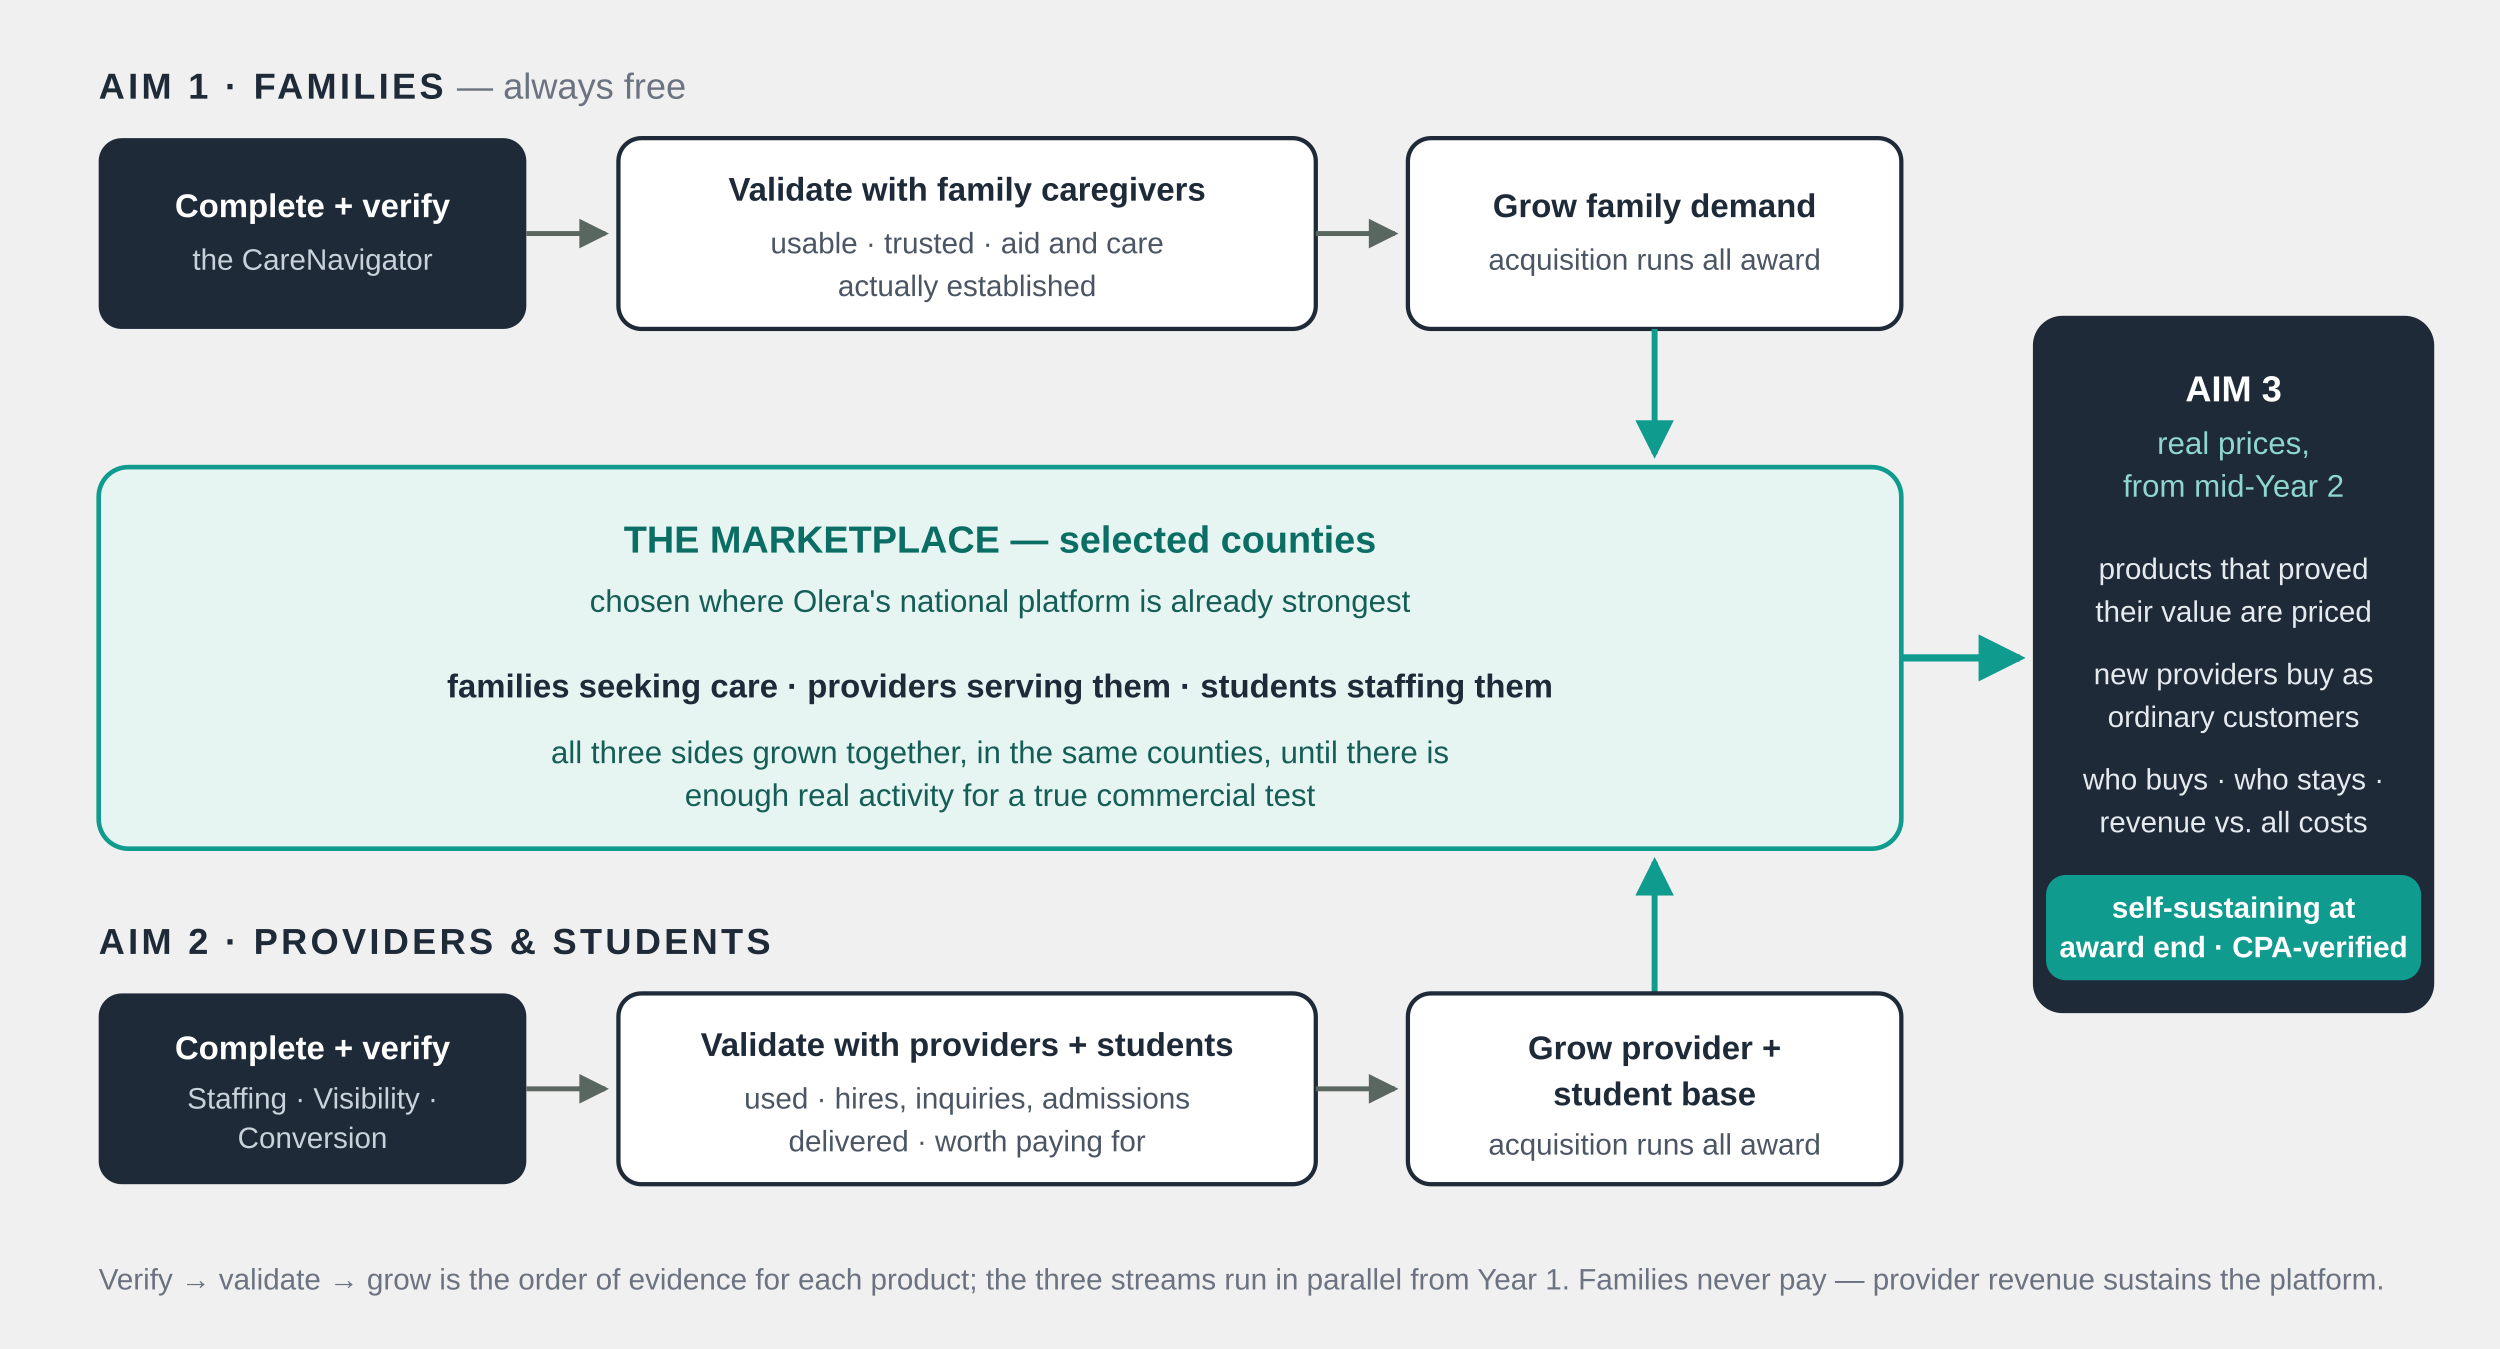
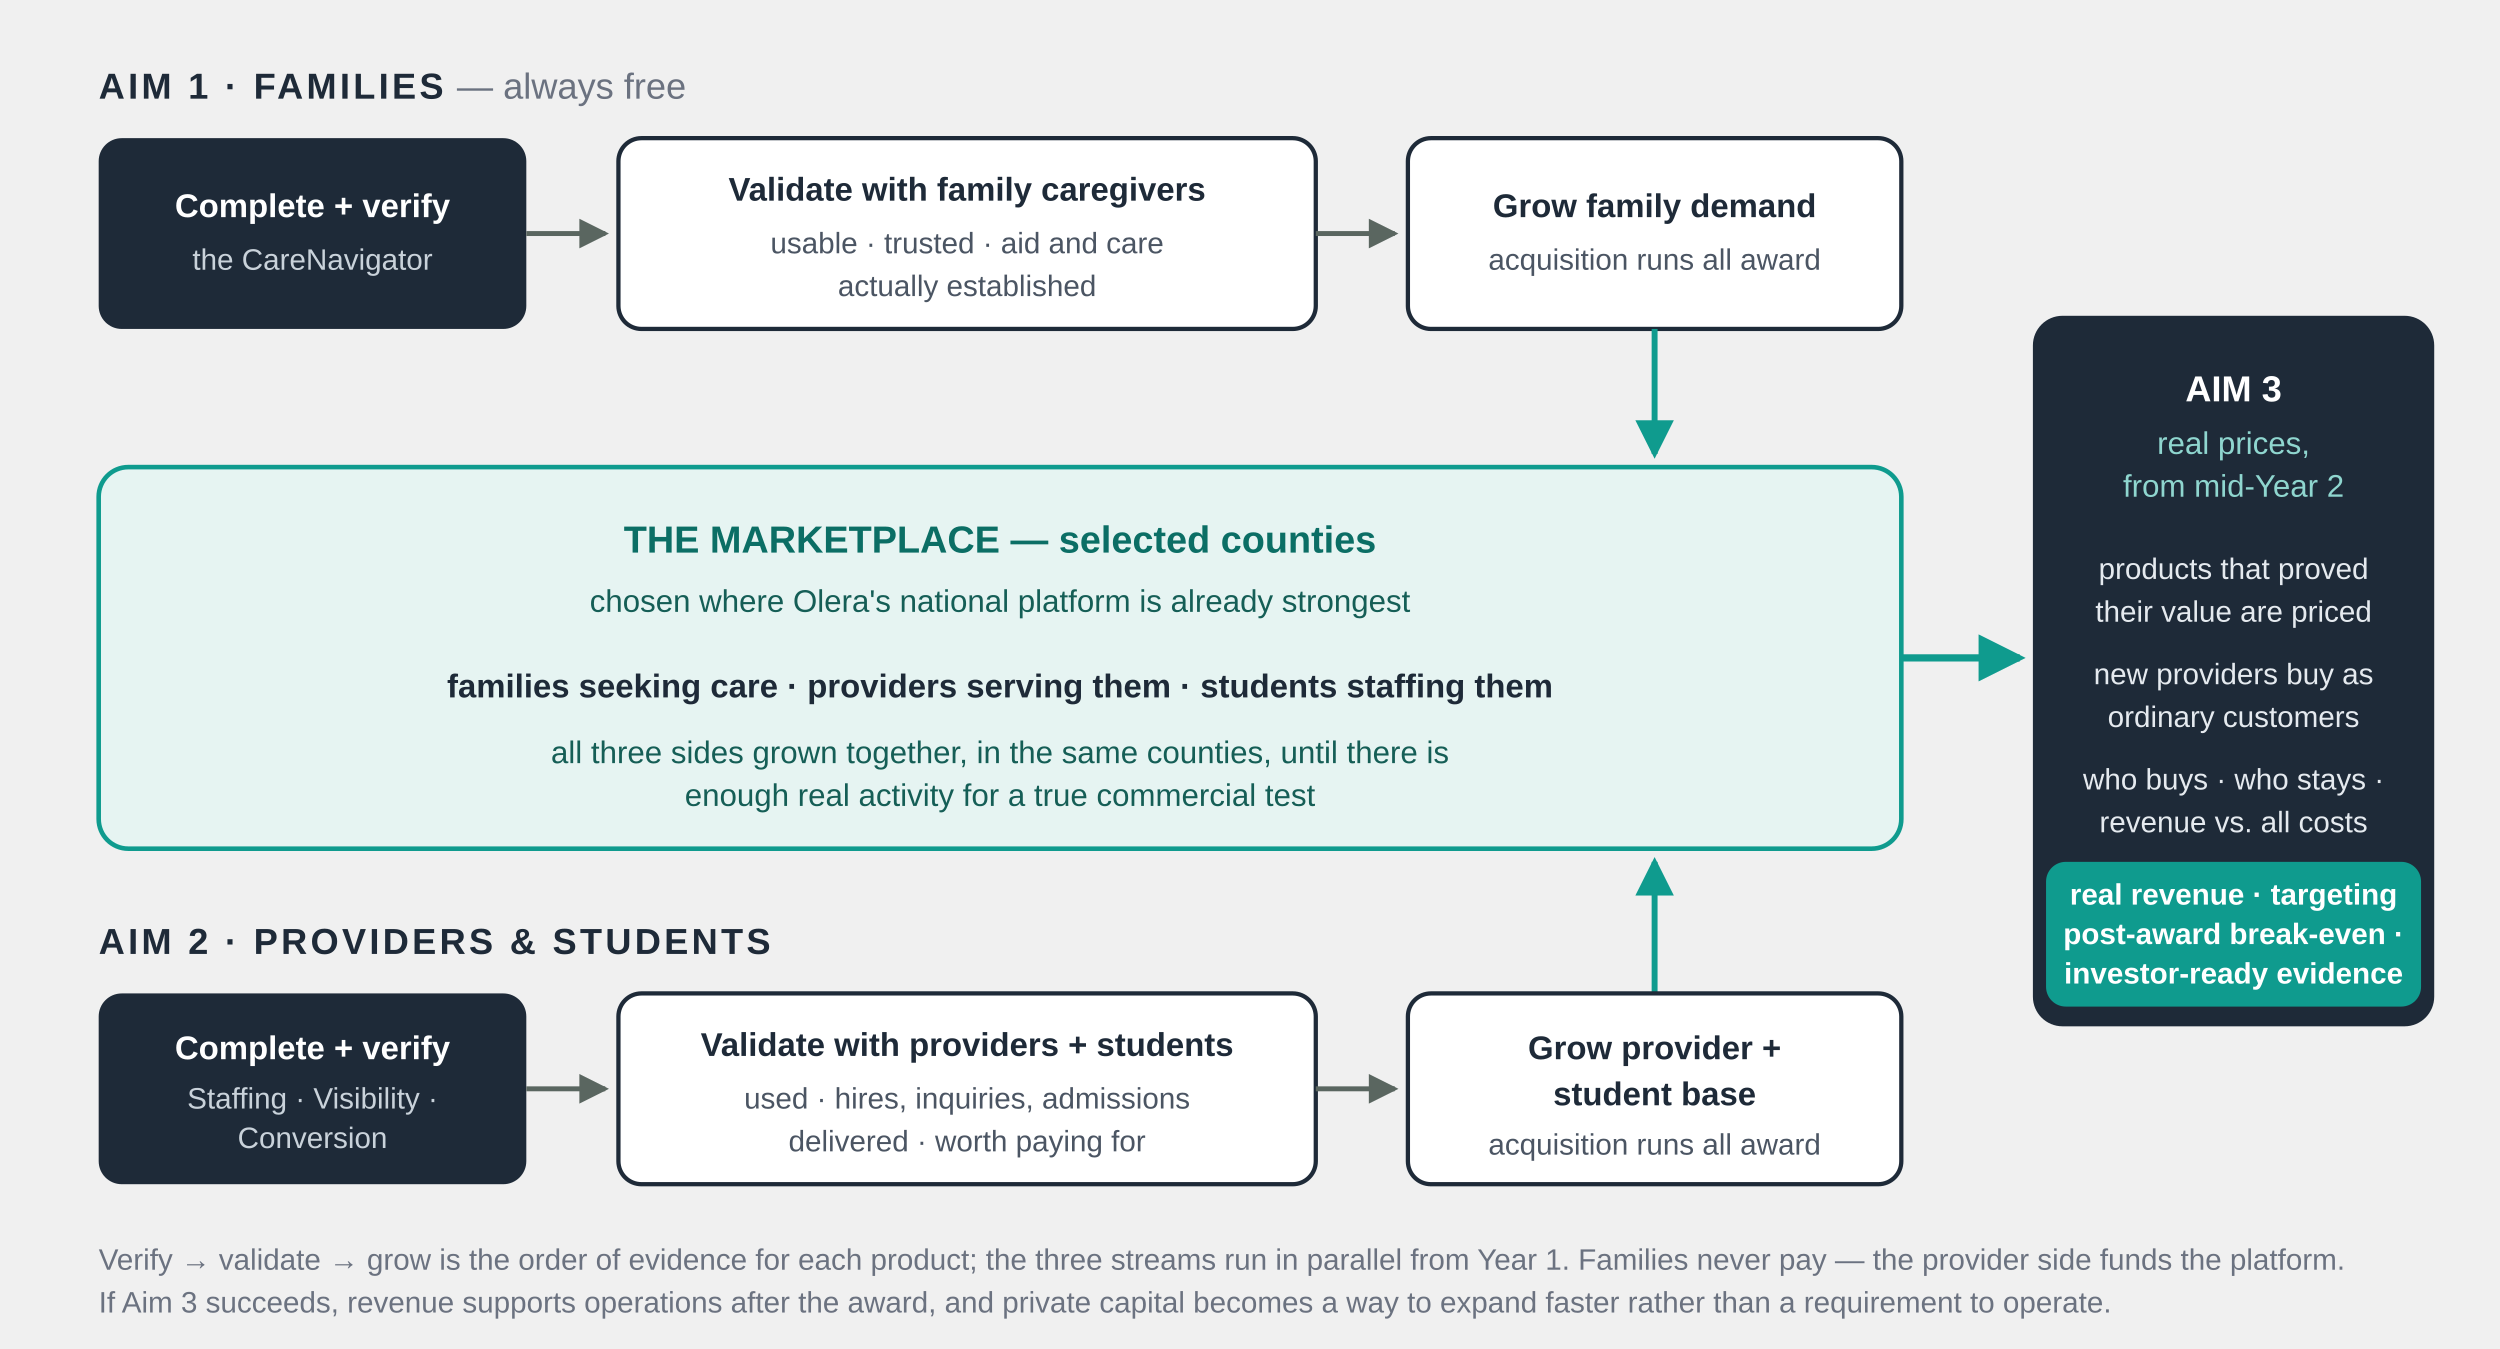
- <svg xmlns="http://www.w3.org/2000/svg" viewBox="0 0 760 410" font-family="Arial, Helvetica, sans-serif" role="img" aria-label="Overview of the Approach. Aim 1 completes, verifies, and validates the free family-facing CareNavigator and grows family demand. Aim 2 completes, verifies, and validates the three provider products and grows the provider and student base. Both feed a marketplace concentrated in selected counties where Olera is already strongest. In Aim 3, from mid-Year 2, products that proved their value carry real prices, new providers buy as ordinary customers, and the project measures whether provider revenue sustains the whole platform, verified by an independent CPA.">
+ <svg xmlns="http://www.w3.org/2000/svg" viewBox="0 0 760 410" font-family="Arial, Helvetica, sans-serif" role="img" aria-label="Overview of the Approach. Aim 1 completes, verifies, and validates the free family-facing CareNavigator and grows family demand. Aim 2 completes, verifies, and validates the three provider products and grows the provider and student base. Both feed a marketplace concentrated in selected counties where Olera is already strongest. In Aim 3, from mid-Year 2, products that proved their value carry real prices, new providers buy as ordinary customers, and the project measures whether providers buy, stay, and generate real revenue targeting the break-even needed for post-award operations — producing the evidence investors require, so private capital accelerates growth rather than sustains operations.">
  <defs>
    <marker id="a" viewBox="0 0 8 8" refX="7" refY="4" markerWidth="6" markerHeight="6" orient="auto">
      <path d="M0 0L8 4L0 8z" fill="#5a6660" />
    </marker>
    <marker id="t" viewBox="0 0 8 8" refX="7" refY="4" markerWidth="6.5" markerHeight="6.5" orient="auto">
      <path d="M0 0L8 4L0 8z" fill="#0f9b8e" />
    </marker>
  </defs>
  <text x="30" y="30" font-size="11" font-weight="700" fill="#1e2a38" letter-spacing="1">AIM 1 · FAMILIES <tspan fill="#6b7280" font-weight="400" letter-spacing="0">— always free</tspan>
  </text>
  <rect x="30" y="42" width="130" height="58" rx="7" fill="#1e2a38" />
  <text x="95" y="66" font-size="10" fill="#ffffff" text-anchor="middle" font-weight="700">Complete + verify</text>
  <text x="95" y="82" font-size="9" fill="#c9d2da" text-anchor="middle">the CareNavigator</text>
  <path d="M160 71 L184 71" stroke="#5a6660" stroke-width="1.5" fill="none" marker-end="url(#a)" />
  <rect x="188" y="42" width="212" height="58" rx="7" fill="#ffffff" stroke="#1e2a38" stroke-width="1.3" />
  <text x="294" y="61" font-size="10" fill="#1e2a38" text-anchor="middle" font-weight="700">Validate with family caregivers</text>
  <text x="294" y="77" font-size="9" fill="#4b5563" text-anchor="middle">usable · trusted · aid and care</text>
  <text x="294" y="90" font-size="9" fill="#4b5563" text-anchor="middle">actually established</text>
  <path d="M400 71 L424 71" stroke="#5a6660" stroke-width="1.5" fill="none" marker-end="url(#a)" />
  <rect x="428" y="42" width="150" height="58" rx="7" fill="#ffffff" stroke="#1e2a38" stroke-width="1.3" />
  <text x="503" y="66" font-size="10" fill="#1e2a38" text-anchor="middle" font-weight="700">Grow family demand</text>
  <text x="503" y="82" font-size="9" fill="#4b5563" text-anchor="middle">acquisition runs all award</text>
  <path d="M503 100 L503 138" stroke="#0f9b8e" stroke-width="1.8" fill="none" marker-end="url(#t)" />
  <path d="M503 310 L503 262" stroke="#0f9b8e" stroke-width="1.8" fill="none" marker-end="url(#t)" />
  <rect x="30" y="142" width="548" height="116" rx="9" fill="#e6f4f2" stroke="#0f9b8e" stroke-width="1.4" />
  <text x="304" y="168" font-size="11.5" fill="#0b6e65" text-anchor="middle" font-weight="700">THE MARKETPLACE — selected counties</text>
  <text x="304" y="186" font-size="9.5" fill="#155e56" text-anchor="middle">chosen where Olera's national platform is already strongest</text>
  <text x="304" y="212" font-size="10" fill="#1e2a38" text-anchor="middle" font-weight="700">families seeking care · providers serving them · students staffing them</text>
  <text x="304" y="232" font-size="9.5" fill="#155e56" text-anchor="middle">all three sides grown together, in the same counties, until there is</text>
  <text x="304" y="245" font-size="9.5" fill="#155e56" text-anchor="middle">enough real activity for a true commercial test</text>
  <text x="30" y="290" font-size="11" font-weight="700" fill="#1e2a38" letter-spacing="1">AIM 2 · PROVIDERS &amp; STUDENTS</text>
  <rect x="30" y="302" width="130" height="58" rx="7" fill="#1e2a38" />
  <text x="95" y="322" font-size="10" fill="#ffffff" text-anchor="middle" font-weight="700">Complete + verify</text>
  <text x="95" y="337" font-size="9" fill="#c9d2da" text-anchor="middle">Staffing · Visibility ·</text>
  <text x="95" y="349" font-size="9" fill="#c9d2da" text-anchor="middle">Conversion</text>
  <path d="M160 331 L184 331" stroke="#5a6660" stroke-width="1.5" fill="none" marker-end="url(#a)" />
  <rect x="188" y="302" width="212" height="58" rx="7" fill="#ffffff" stroke="#1e2a38" stroke-width="1.3" />
  <text x="294" y="321" font-size="10" fill="#1e2a38" text-anchor="middle" font-weight="700">Validate with providers + students</text>
  <text x="294" y="337" font-size="9" fill="#4b5563" text-anchor="middle">used · hires, inquiries, admissions</text>
  <text x="294" y="350" font-size="9" fill="#4b5563" text-anchor="middle">delivered · worth paying for</text>
  <path d="M400 331 L424 331" stroke="#5a6660" stroke-width="1.5" fill="none" marker-end="url(#a)" />
  <rect x="428" y="302" width="150" height="58" rx="7" fill="#ffffff" stroke="#1e2a38" stroke-width="1.3" />
  <text x="503" y="322" font-size="10" fill="#1e2a38" text-anchor="middle" font-weight="700">Grow provider +</text>
  <text x="503" y="336" font-size="10" fill="#1e2a38" text-anchor="middle" font-weight="700">student base</text>
  <text x="503" y="351" font-size="9" fill="#4b5563" text-anchor="middle">acquisition runs all award</text>
  <path d="M578 200 L614 200" stroke="#0f9b8e" stroke-width="2.2" fill="none" marker-end="url(#t)" />
-   <rect x="618" y="96" width="122" height="212" rx="9" fill="#1e2a38" />
+   <rect x="618" y="96" width="122" height="216" rx="9" fill="#1e2a38" />
  <text x="679" y="122" font-size="11" fill="#ffffff" text-anchor="middle" font-weight="700">AIM 3</text>
  <text x="679" y="138" font-size="9.5" fill="#8fd6cf" text-anchor="middle">real prices,</text>
  <text x="679" y="151" font-size="9.5" fill="#8fd6cf" text-anchor="middle">from mid-Year 2</text>
  <text x="679" y="176" font-size="9" fill="#e5eaef" text-anchor="middle">products that proved</text>
  <text x="679" y="189" font-size="9" fill="#e5eaef" text-anchor="middle">their value are priced</text>
  <text x="679" y="208" font-size="9" fill="#e5eaef" text-anchor="middle">new providers buy as</text>
  <text x="679" y="221" font-size="9" fill="#e5eaef" text-anchor="middle">ordinary customers</text>
  <text x="679" y="240" font-size="9" fill="#e5eaef" text-anchor="middle">who buys · who stays ·</text>
  <text x="679" y="253" font-size="9" fill="#e5eaef" text-anchor="middle">revenue vs. all costs</text>
-   <rect x="622" y="266" width="114" height="32" rx="6" fill="#0f9b8e" />
-   <text x="679" y="279" font-size="9" fill="#ffffff" text-anchor="middle" font-weight="700">self-sustaining at</text>
-   <text x="679" y="291" font-size="9" fill="#ffffff" text-anchor="middle" font-weight="700">award end · CPA-verified</text>
-   <text x="30" y="392" font-size="9" fill="#6b7280">Verify → validate → grow is the order of evidence for each product; the three streams run in parallel from Year 1. Families never pay — provider revenue sustains the platform.</text>
+   <rect x="622" y="262" width="114" height="44" rx="6" fill="#0f9b8e" />
+   <text x="679" y="275" font-size="9" fill="#ffffff" text-anchor="middle" font-weight="700">real revenue · targeting</text>
+   <text x="679" y="287" font-size="9" fill="#ffffff" text-anchor="middle" font-weight="700">post-award break-even ·</text>
+   <text x="679" y="299" font-size="9" fill="#ffffff" text-anchor="middle" font-weight="700">investor-ready evidence</text>
+   <text x="30" y="386" font-size="9" fill="#6b7280">Verify → validate → grow is the order of evidence for each product; the three streams run in parallel from Year 1. Families never pay — the provider side funds the platform.</text>
+   <text x="30" y="399" font-size="9" fill="#6b7280">If Aim 3 succeeds, revenue supports operations after the award, and private capital becomes a way to expand faster rather than a requirement to operate.</text>
</svg>
